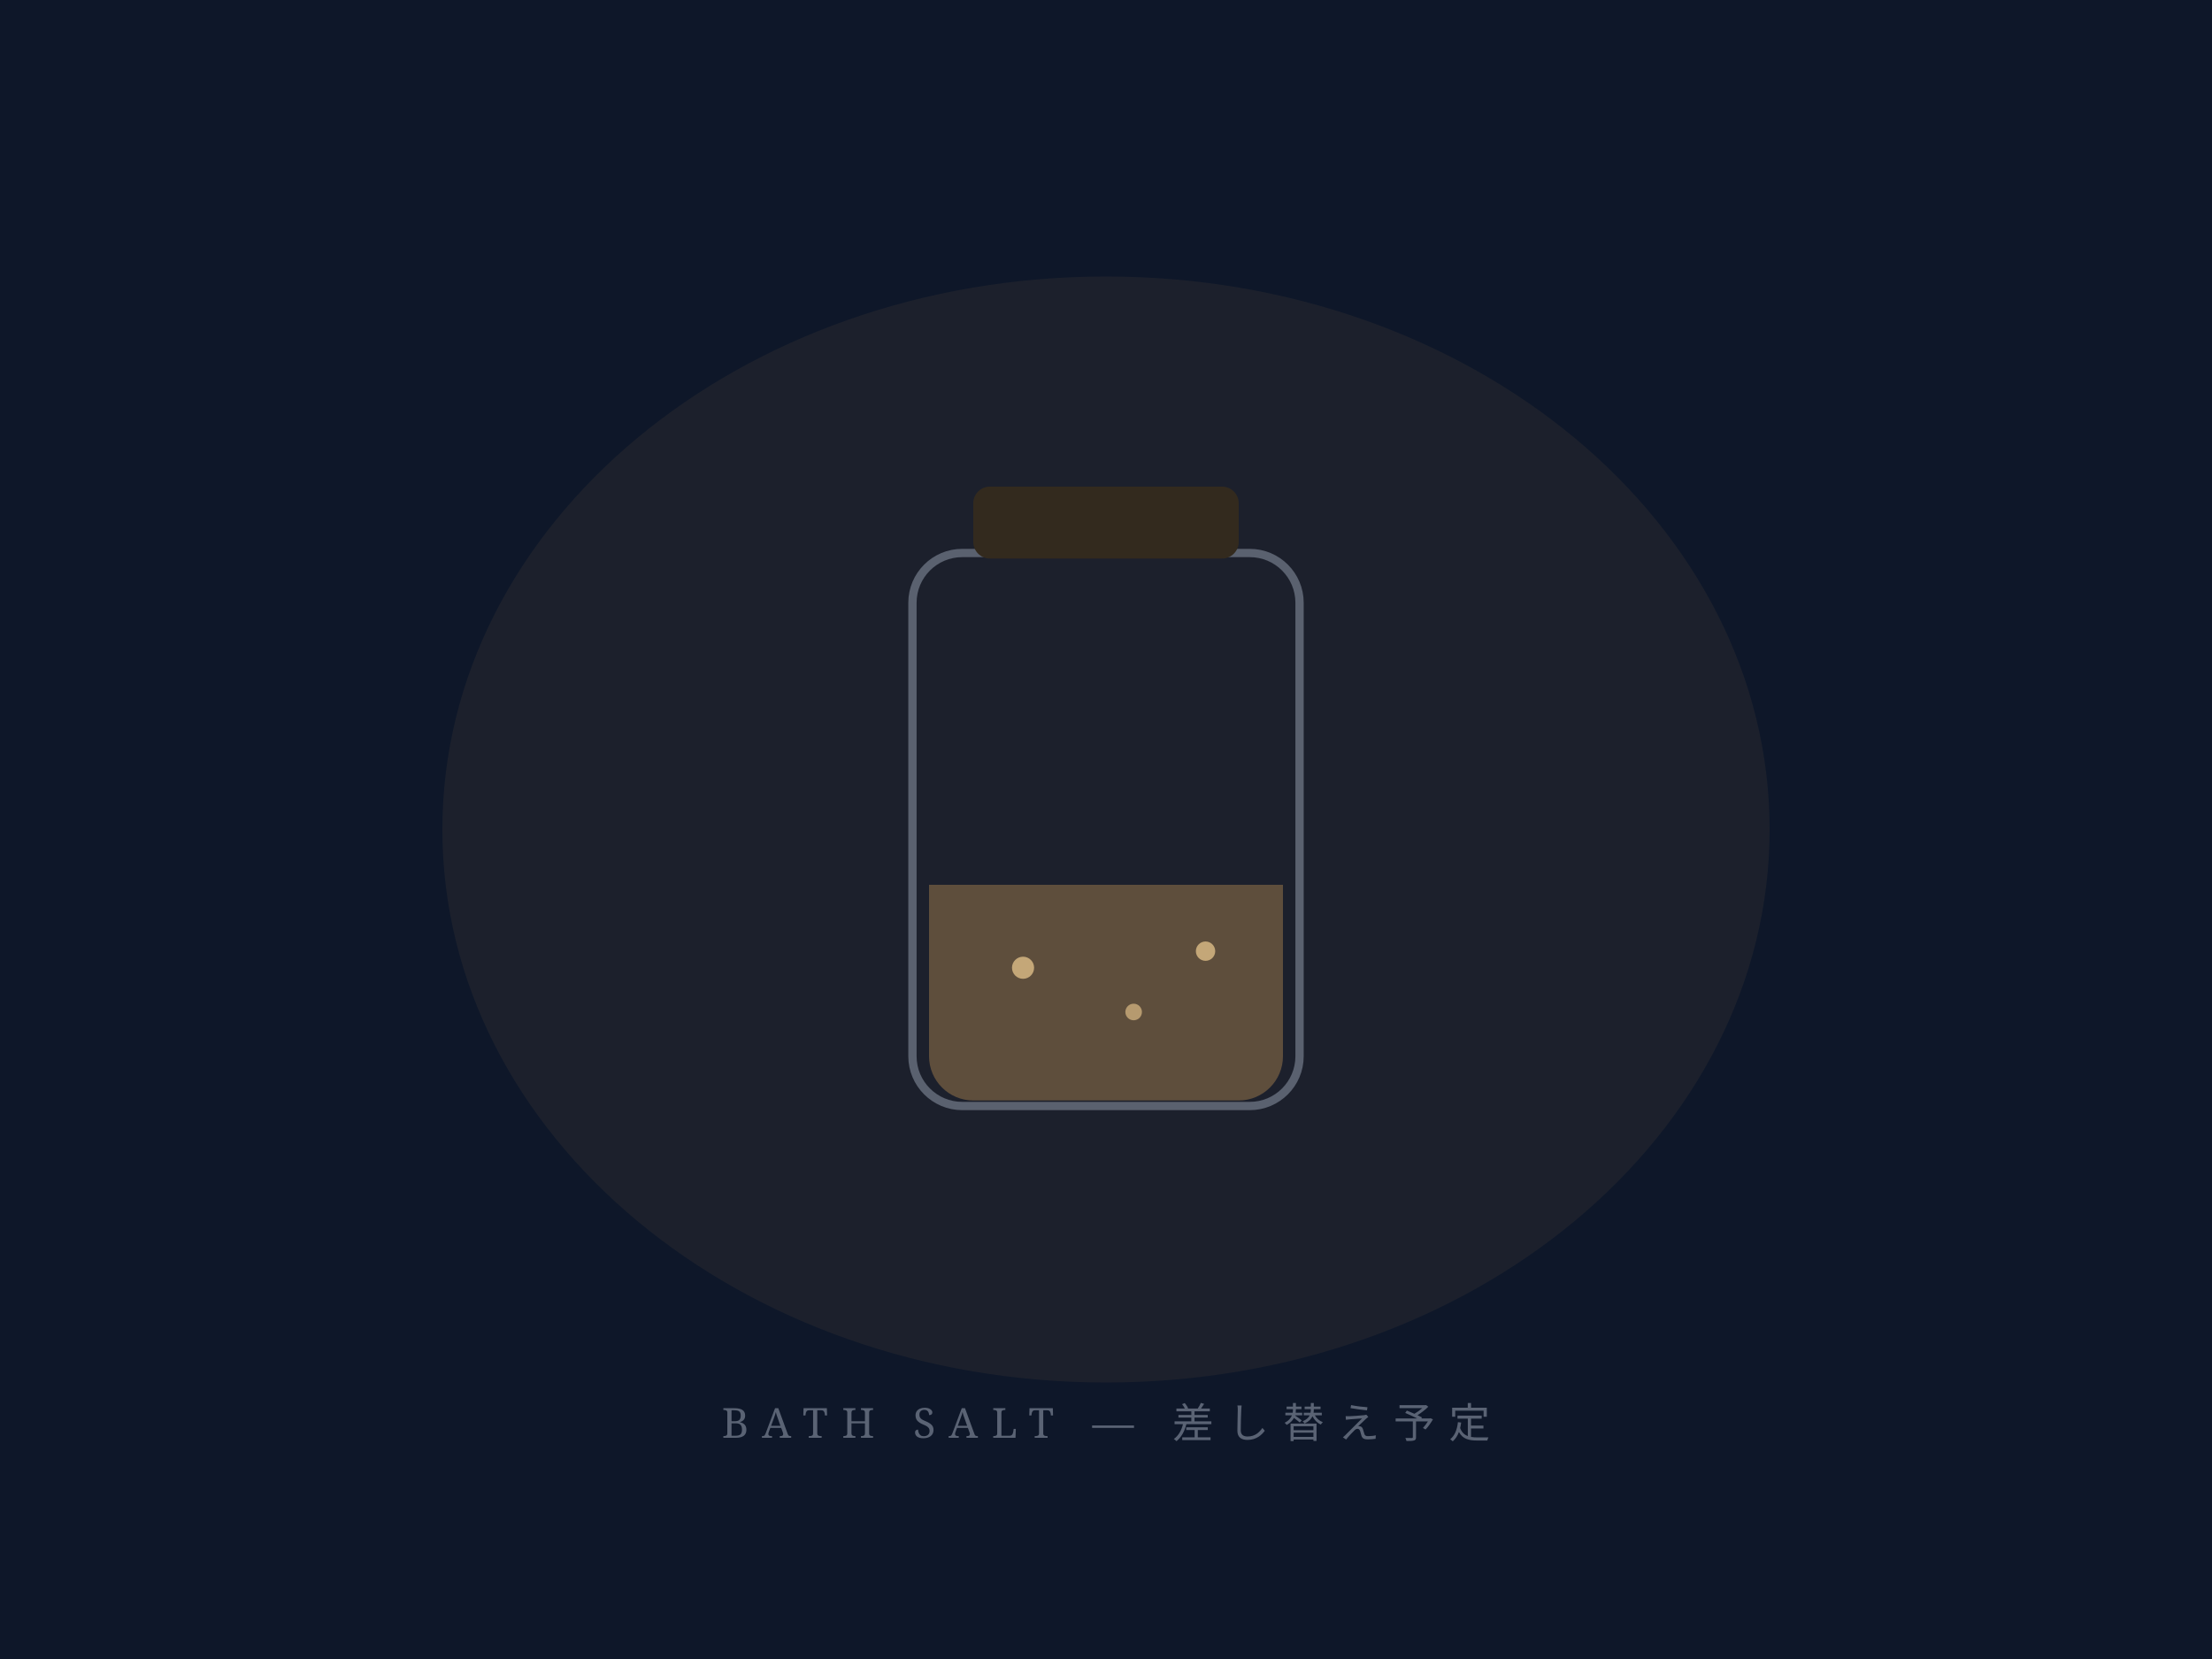
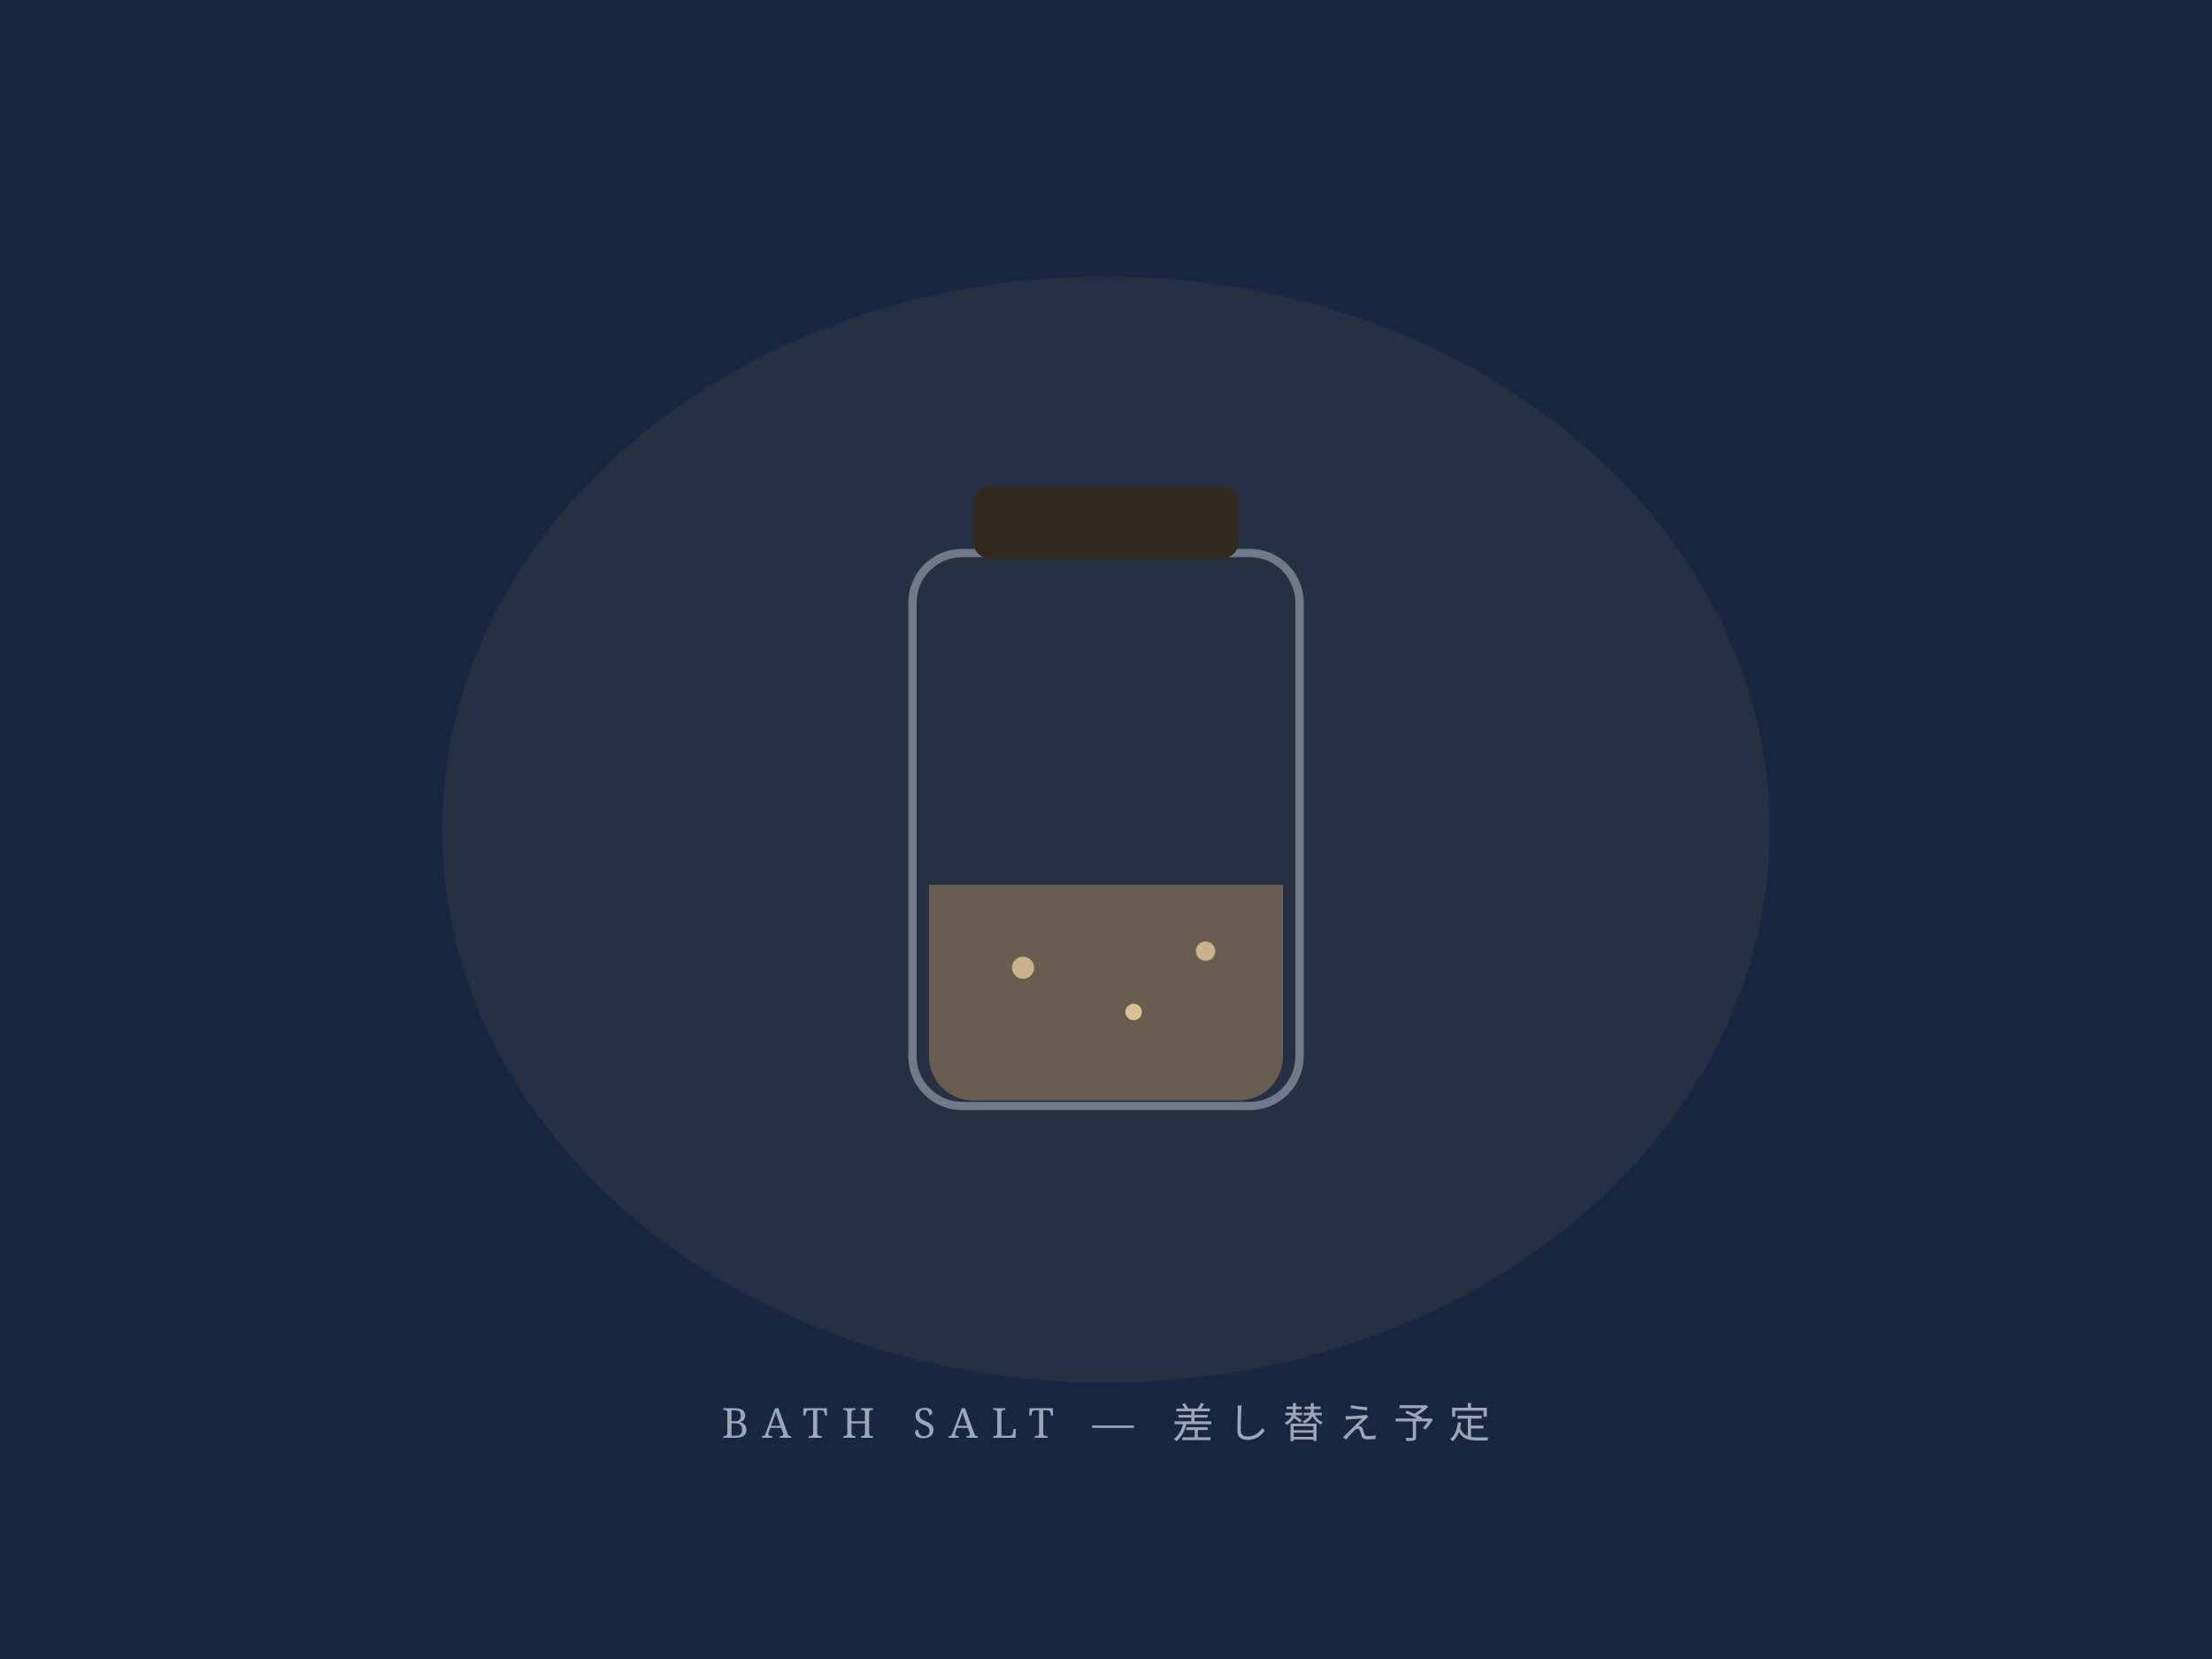
<svg xmlns="http://www.w3.org/2000/svg" viewBox="0 0 800 600" role="img" aria-label="placeholder">
-   <rect width="800" height="600" fill="#0e1729" />
-   <ellipse cx="400" cy="300" rx="240" ry="200" fill="#d9a45b" fill-opacity="0.07" />
-   <rect x="330" y="200" width="140" height="200" rx="18" fill="none" stroke="#99a2b3" stroke-opacity="0.5" stroke-width="3" />
+   <rect width="800" height="600" fill="#182741" />
+   <ellipse cx="400" cy="300" rx="240" ry="200" fill="#e4b167" fill-opacity="0.07" />
+   <rect x="330" y="200" width="140" height="200" rx="18" fill="none" stroke="#bcc5d6" stroke-opacity="0.5" stroke-width="3" />
  <rect x="352" y="176" width="96" height="26" rx="6" fill="#332a1e" />
-   <path d="M336 320 h128 v62 a16 16 0 0 1 -16 16 h-96 a16 16 0 0 1 -16 -16 z" fill="#d9a45b" fill-opacity="0.35" />
-   <circle cx="370" cy="350" r="4" fill="#f0cd92" fill-opacity="0.7" />
-   <circle cx="410" cy="366" r="3" fill="#f0cd92" fill-opacity="0.6" />
-   <circle cx="436" cy="344" r="3.5" fill="#f0cd92" fill-opacity="0.7" />
-   <text x="400" y="520" text-anchor="middle" font-family="serif" font-size="15" letter-spacing="5" fill="#99a2b3" fill-opacity="0.55">BATH SALT — 差し替え予定</text>
+   <path d="M336 320 h128 v62 a16 16 0 0 1 -16 16 h-96 a16 16 0 0 1 -16 -16 z" fill="#e4b167" fill-opacity="0.35" />
+   <circle cx="370" cy="350" r="4" fill="#f5d7a1" fill-opacity="0.7" />
+   <circle cx="410" cy="366" r="3" fill="#f5d7a1" fill-opacity="0.8" />
+   <circle cx="436" cy="344" r="3.5" fill="#f5d7a1" fill-opacity="0.7" />
+   <text x="400" y="520" text-anchor="middle" font-family="serif" font-size="15" letter-spacing="5" fill="#bcc5d6" fill-opacity="0.8">BATH SALT — 差し替え予定</text>
</svg>
